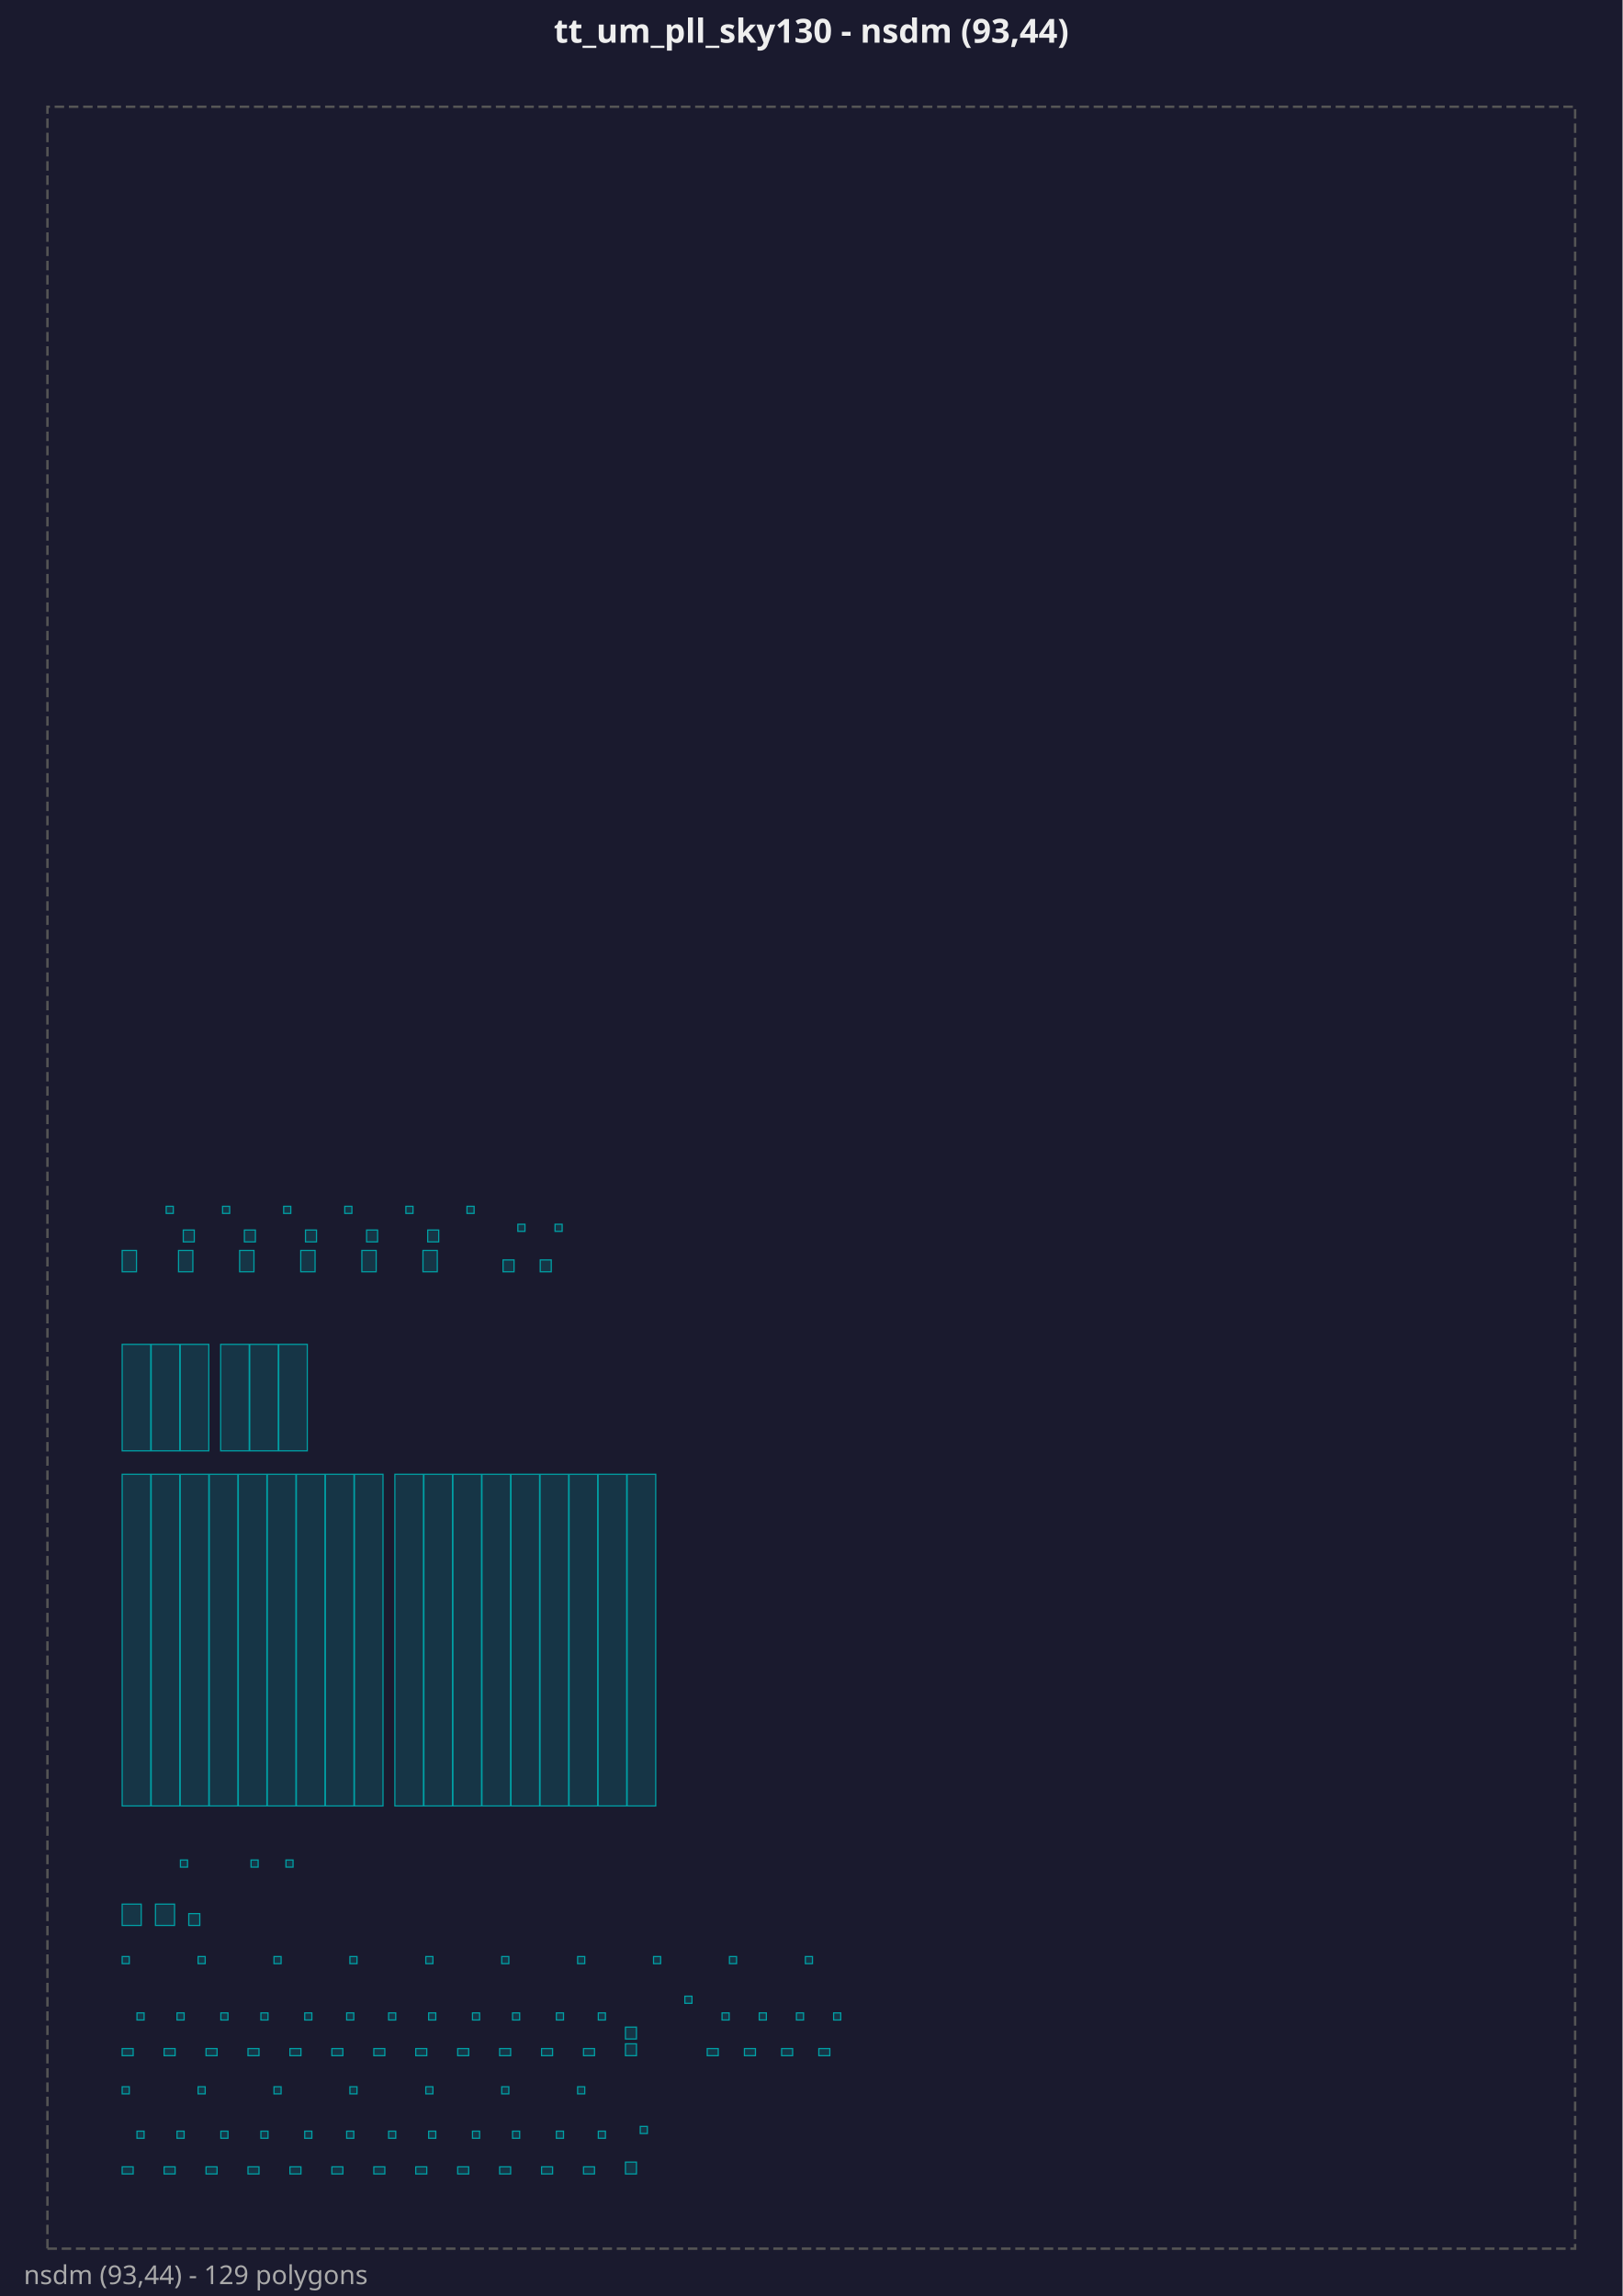
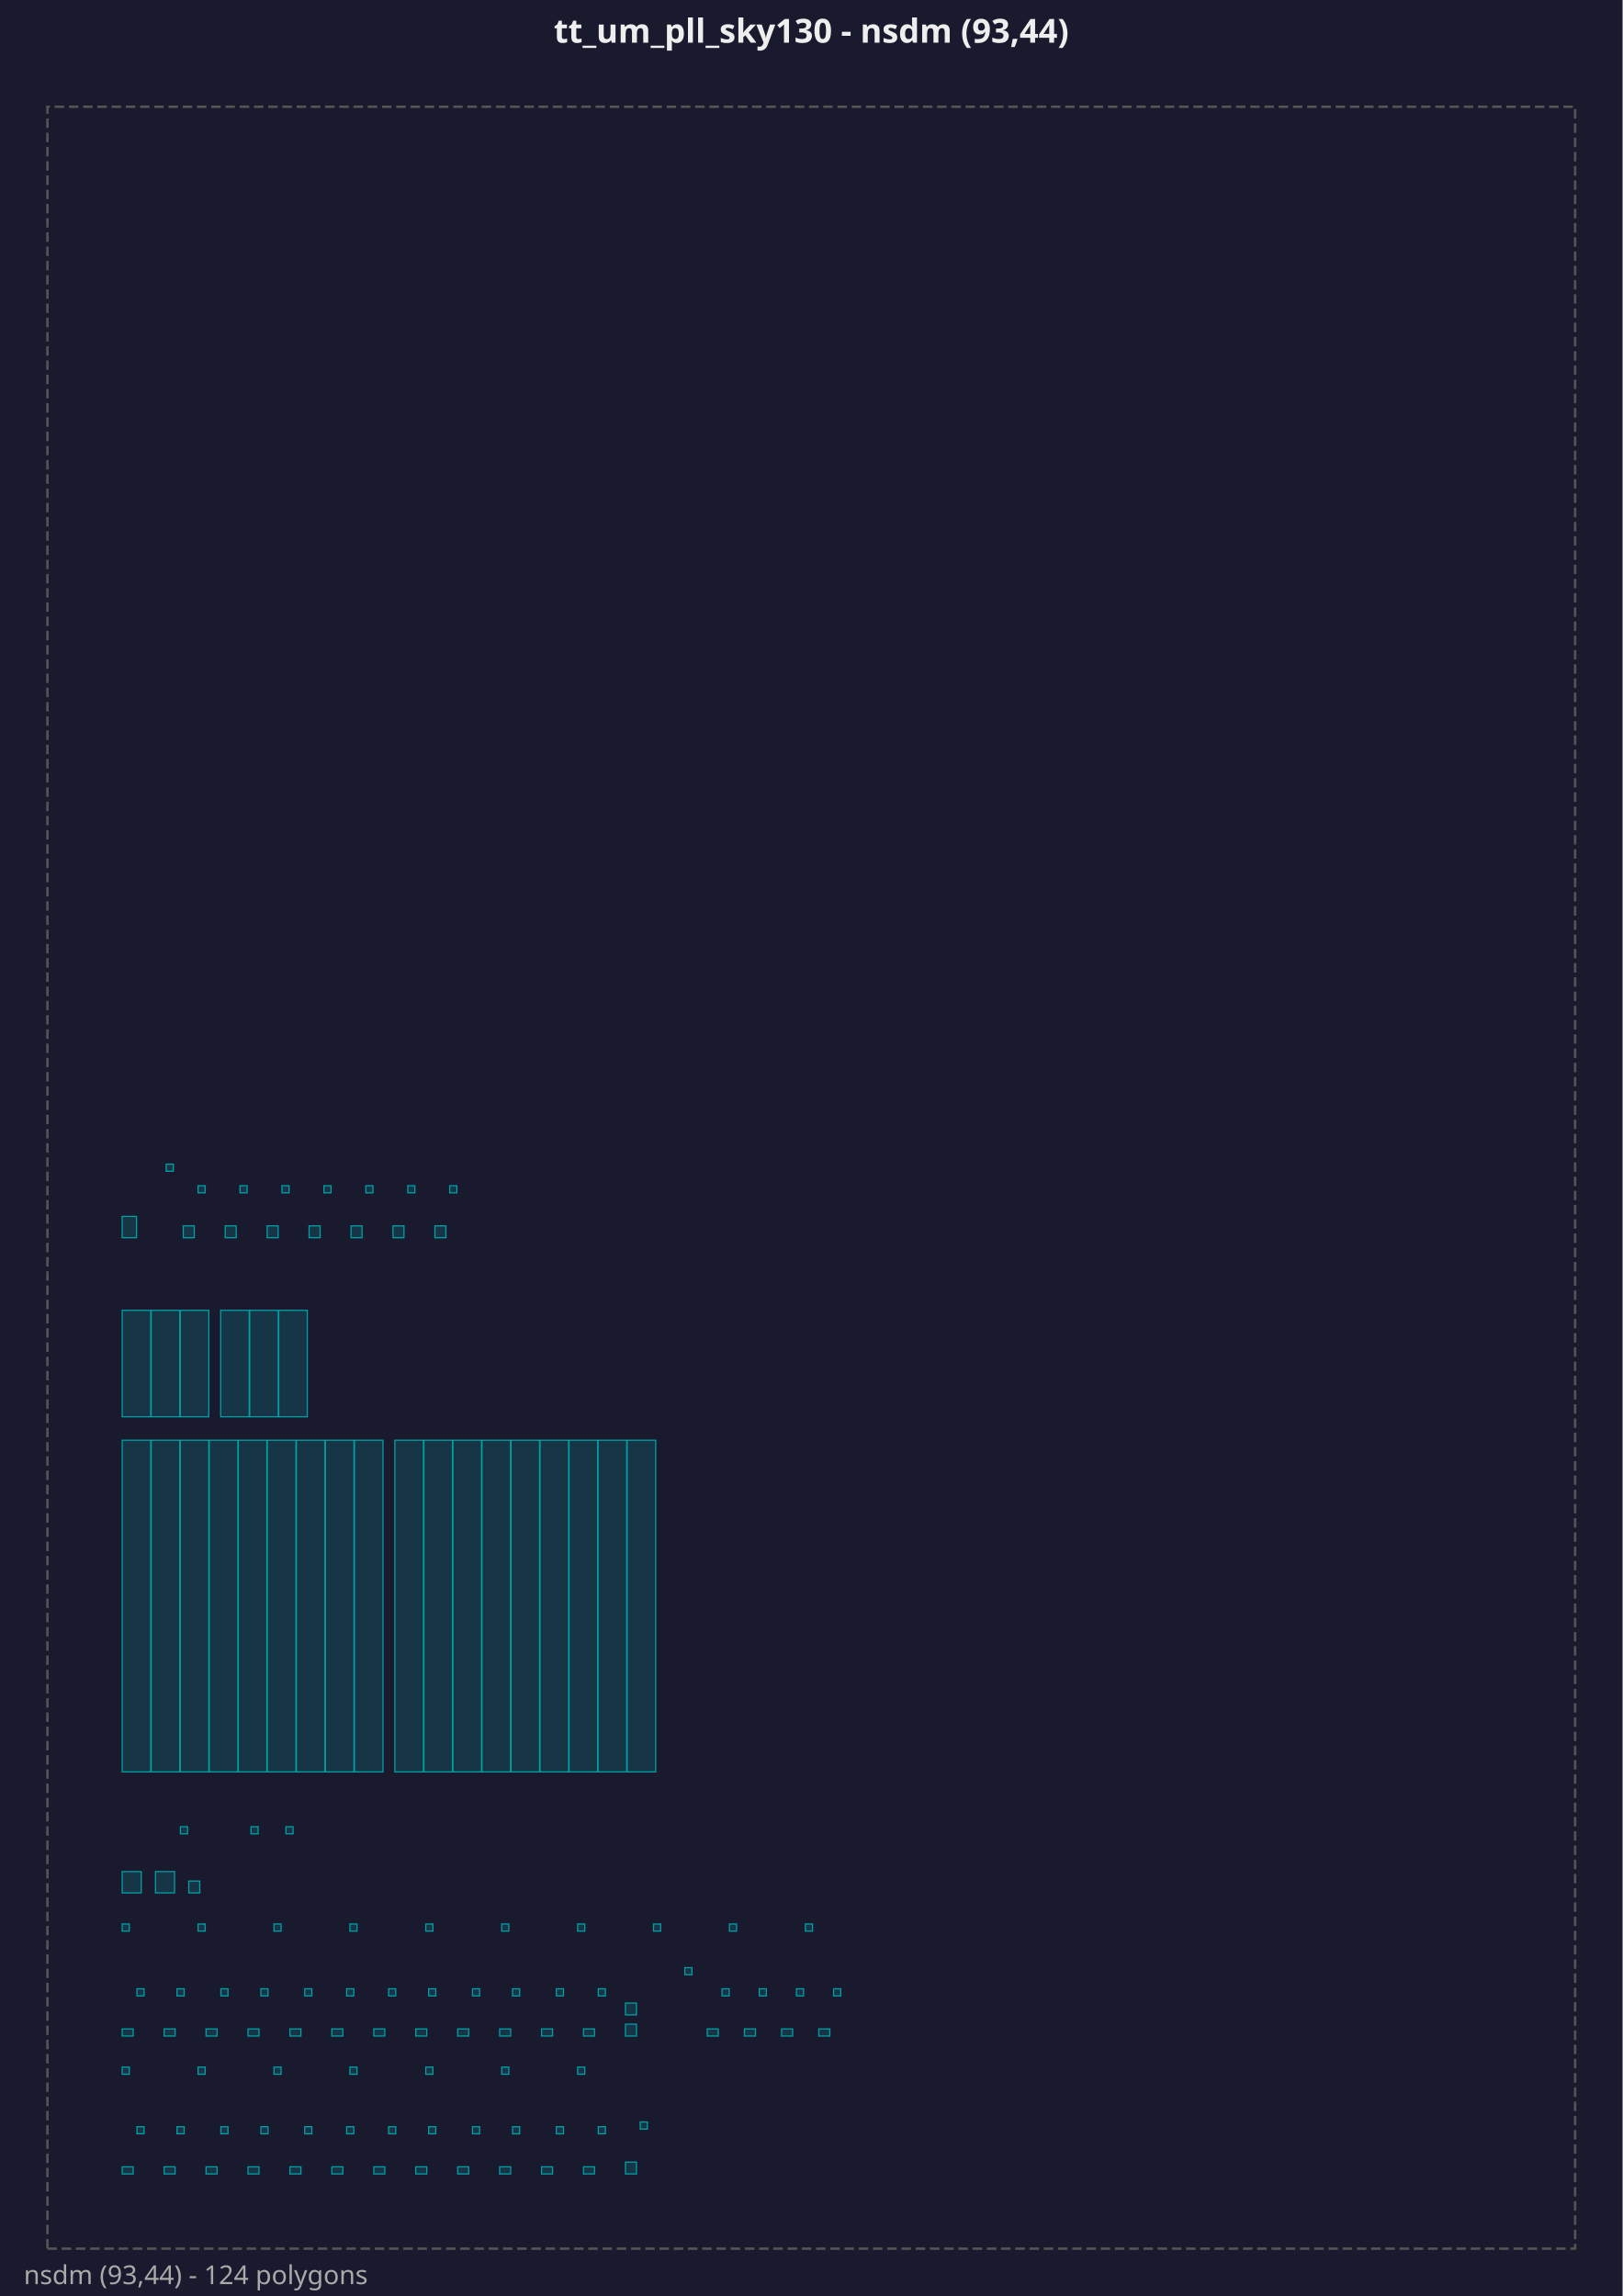
<svg xmlns="http://www.w3.org/2000/svg" width="684.0" height="968.0" viewBox="0 0 684.0 968.0">
  <rect width="100%" height="100%" fill="#1a1a2e" />
  <text x="342.0" y="18" font-family="sans-serif" font-size="14" fill="#eee" text-anchor="middle" font-weight="bold">tt_um_pll_sky130 - nsdm (93,44)</text>
  <g transform="translate(0, 25)">
    <path d="M 20.00,923.04 L 664.00,923.04 L 664.00,20.00 L 20.00,20.00 Z" fill="none" stroke="#555555" stroke-width="1" stroke-dasharray="4,2" />
-     <path d="M 73.06,483.58 L 70.06,483.58 L 70.06,486.58 L 73.06,486.58 Z M 96.82,483.58 L 93.82,483.58 L 93.82,486.58 L 96.82,486.58 Z M 122.58,483.58 L 119.58,483.58 L 119.58,486.58 L 122.58,486.58 Z M 148.34,483.58 L 145.34,483.58 L 145.34,486.58 L 148.34,486.58 Z M 174.10,483.58 L 171.10,483.58 L 171.10,486.58 L 174.10,486.58 Z M 199.86,483.58 L 196.86,483.58 L 196.86,486.58 L 199.86,486.58 Z M 236.98,491.14 L 233.98,491.14 L 233.98,494.14 L 236.98,494.14 Z M 221.30,491.14 L 218.30,491.14 L 218.30,494.14 L 221.30,494.14 Z M 184.94,493.58 L 180.30,493.58 L 180.30,498.58 L 184.94,498.58 Z M 159.18,493.58 L 154.54,493.58 L 154.54,498.58 L 159.18,498.58 Z M 133.42,493.58 L 128.78,493.58 L 128.78,498.58 L 133.42,498.58 Z M 107.66,493.58 L 103.02,493.58 L 103.02,498.58 L 107.66,498.58 Z M 81.90,493.58 L 77.26,493.58 L 77.26,498.58 L 81.90,498.58 Z M 107.06,502.18 L 101.02,502.18 L 101.02,511.18 L 107.06,511.18 Z M 132.82,502.18 L 126.78,502.18 L 126.78,511.18 L 132.82,511.18 Z M 81.30,502.18 L 75.26,502.18 L 75.26,511.18 L 81.30,511.18 Z M 158.58,502.18 L 152.54,502.18 L 152.54,511.18 L 158.58,511.18 Z M 57.54,502.18 L 51.50,502.18 L 51.50,511.18 L 57.54,511.18 Z M 184.34,502.18 L 178.30,502.18 L 178.30,511.18 L 184.34,511.18 Z M 232.38,506.18 L 227.74,506.18 L 227.74,511.18 L 232.38,511.18 Z M 216.70,506.18 L 212.06,506.18 L 212.06,511.18 L 216.70,511.18 Z M 63.54,541.78 L 51.50,541.78 L 51.50,586.68 L 63.54,586.68 Z M 75.78,541.78 L 63.74,541.78 L 63.74,586.68 L 75.78,586.68 Z M 88.02,541.78 L 75.98,541.78 L 75.98,586.68 L 88.02,586.68 Z M 105.06,541.78 L 93.02,541.78 L 93.02,586.68 L 105.06,586.68 Z M 117.30,541.78 L 105.26,541.78 L 105.26,586.68 L 117.30,586.68 Z M 129.54,541.78 L 117.50,541.78 L 117.50,586.68 L 129.54,586.68 Z M 215.22,596.56 L 203.18,596.56 L 203.18,736.40 L 215.22,736.40 Z M 227.46,596.56 L 215.42,596.56 L 215.42,736.40 L 227.46,736.40 Z M 239.70,596.56 L 227.66,596.56 L 227.66,736.40 L 239.70,736.40 Z M 251.94,596.56 L 239.90,596.56 L 239.90,736.40 L 251.94,736.40 Z M 264.18,596.56 L 252.14,596.56 L 252.14,736.40 L 264.18,736.40 Z M 276.42,596.56 L 264.38,596.56 L 264.38,736.40 L 276.42,736.40 Z M 202.98,596.56 L 190.94,596.56 L 190.94,736.40 L 202.98,736.40 Z M 149.22,596.56 L 137.18,596.56 L 137.18,736.40 L 149.22,736.40 Z M 178.50,596.56 L 166.46,596.56 L 166.46,736.40 L 178.50,736.40 Z M 161.46,596.56 L 149.42,596.56 L 149.42,736.40 L 161.46,736.40 Z M 136.98,596.56 L 124.94,596.56 L 124.94,736.40 L 136.98,736.40 Z M 124.74,596.56 L 112.70,596.56 L 112.70,736.40 L 124.74,736.40 Z M 112.50,596.56 L 100.46,596.56 L 100.46,736.40 L 112.50,736.40 Z M 100.26,596.56 L 88.22,596.56 L 88.22,736.40 L 100.26,736.40 Z M 88.02,596.56 L 75.98,596.56 L 75.98,736.40 L 88.02,736.40 Z M 75.78,596.56 L 63.74,596.56 L 63.74,736.40 L 75.78,736.40 Z M 63.54,596.56 L 51.50,596.56 L 51.50,736.40 L 63.54,736.40 Z M 190.74,596.56 L 178.70,596.56 L 178.70,736.40 L 190.74,736.40 Z M 123.54,759.18 L 120.54,759.18 L 120.54,762.18 L 123.54,762.18 Z M 108.82,759.18 L 105.82,759.18 L 105.82,762.18 L 108.82,762.18 Z M 79.06,759.18 L 76.06,759.18 L 76.06,762.18 L 79.06,762.18 Z M 73.58,777.78 L 65.54,777.78 L 65.54,786.78 L 73.58,786.78 Z M 59.54,777.78 L 51.50,777.78 L 51.50,786.78 L 59.54,786.78 Z M 84.22,781.78 L 79.58,781.78 L 79.58,786.78 L 84.22,786.78 Z M 342.50,799.88 L 339.50,799.88 L 339.50,802.88 L 342.50,802.88 Z M 54.50,799.88 L 51.50,799.88 L 51.50,802.88 L 54.50,802.88 Z M 86.50,799.88 L 83.50,799.88 L 83.50,802.88 L 86.50,802.88 Z M 118.50,799.88 L 115.50,799.88 L 115.50,802.88 L 118.50,802.88 Z M 150.50,799.88 L 147.50,799.88 L 147.50,802.88 L 150.50,802.88 Z M 182.50,799.88 L 179.50,799.88 L 179.50,802.88 L 182.50,802.88 Z M 214.50,799.88 L 211.50,799.88 L 211.50,802.88 L 214.50,802.88 Z M 246.50,799.88 L 243.50,799.88 L 243.50,802.88 L 246.50,802.88 Z M 278.50,799.88 L 275.50,799.88 L 275.50,802.88 L 278.50,802.88 Z M 310.50,799.88 L 307.50,799.88 L 307.50,802.88 L 310.50,802.88 Z M 291.70,816.60 L 288.70,816.60 L 288.70,819.60 L 291.70,819.60 Z M 354.42,823.64 L 351.42,823.64 L 351.42,826.64 L 354.42,826.64 Z M 112.98,823.64 L 109.98,823.64 L 109.98,826.64 L 112.98,826.64 Z M 77.62,823.64 L 74.62,823.64 L 74.62,826.64 L 77.62,826.64 Z M 338.74,823.64 L 335.74,823.64 L 335.74,826.64 L 338.74,826.64 Z M 323.06,823.64 L 320.06,823.64 L 320.06,826.64 L 323.06,826.64 Z M 307.38,823.64 L 304.38,823.64 L 304.38,826.64 L 307.38,826.64 Z M 255.22,823.64 L 252.22,823.64 L 252.22,826.64 L 255.22,826.64 Z M 237.54,823.64 L 234.54,823.64 L 234.54,826.64 L 237.54,826.64 Z M 202.18,823.64 L 199.18,823.64 L 199.18,826.64 L 202.18,826.64 Z M 166.82,823.64 L 163.82,823.64 L 163.82,826.64 L 166.82,826.64 Z M 219.06,823.64 L 216.06,823.64 L 216.06,826.64 L 219.06,826.64 Z M 183.70,823.64 L 180.70,823.64 L 180.70,826.64 L 183.70,826.64 Z M 149.14,823.64 L 146.14,823.64 L 146.14,826.64 L 149.14,826.64 Z M 60.74,823.64 L 57.74,823.64 L 57.74,826.64 L 60.74,826.64 Z M 131.46,823.64 L 128.46,823.64 L 128.46,826.64 L 131.46,826.64 Z M 96.10,823.64 L 93.10,823.64 L 93.10,826.64 L 96.10,826.64 Z M 268.30,829.64 L 263.66,829.64 L 263.66,834.64 L 268.30,834.64 Z M 268.30,836.68 L 263.66,836.68 L 263.66,841.68 L 268.30,841.68 Z M 109.18,838.68 L 104.54,838.68 L 104.54,841.68 L 109.18,841.68 Z M 349.82,838.68 L 345.18,838.68 L 345.18,841.68 L 349.82,841.68 Z M 334.14,838.68 L 329.50,838.68 L 329.50,841.68 L 334.14,841.68 Z M 126.86,838.68 L 122.22,838.68 L 122.22,841.68 L 126.86,841.68 Z M 318.46,838.68 L 313.82,838.68 L 313.82,841.68 L 318.46,841.68 Z M 56.14,838.68 L 51.50,838.68 L 51.50,841.68 L 56.14,841.68 Z M 302.78,838.68 L 298.14,838.68 L 298.14,841.68 L 302.78,841.68 Z M 73.82,838.68 L 69.18,838.68 L 69.18,841.68 L 73.82,841.68 Z M 144.54,838.68 L 139.90,838.68 L 139.90,841.68 L 144.54,841.68 Z M 250.62,838.68 L 245.98,838.68 L 245.98,841.68 L 250.62,841.68 Z M 162.22,838.68 L 157.58,838.68 L 157.58,841.68 L 162.22,841.68 Z M 232.94,838.68 L 228.30,838.68 L 228.30,841.68 L 232.94,841.68 Z M 91.50,838.68 L 86.86,838.68 L 86.86,841.68 L 91.50,841.68 Z M 215.26,838.68 L 210.62,838.68 L 210.62,841.68 L 215.26,841.68 Z M 197.58,838.68 L 192.94,838.68 L 192.94,841.68 L 197.58,841.68 Z M 179.90,838.68 L 175.26,838.68 L 175.26,841.68 L 179.90,841.68 Z M 54.50,854.78 L 51.50,854.78 L 51.50,857.78 L 54.50,857.78 Z M 86.50,854.78 L 83.50,854.78 L 83.50,857.78 L 86.50,857.78 Z M 118.50,854.78 L 115.50,854.78 L 115.50,857.78 L 118.50,857.78 Z M 150.50,854.78 L 147.50,854.78 L 147.50,857.78 L 150.50,857.78 Z M 182.50,854.78 L 179.50,854.78 L 179.50,857.78 L 182.50,857.78 Z M 214.50,854.78 L 211.50,854.78 L 211.50,857.78 L 214.50,857.78 Z M 246.50,854.78 L 243.50,854.78 L 243.50,857.78 L 246.50,857.78 Z M 272.90,871.50 L 269.90,871.50 L 269.90,874.50 L 272.90,874.50 Z M 202.18,873.50 L 199.18,873.50 L 199.18,876.50 L 202.18,876.50 Z M 255.22,873.50 L 252.22,873.50 L 252.22,876.50 L 255.22,876.50 Z M 237.54,873.50 L 234.54,873.50 L 234.54,876.50 L 237.54,876.50 Z M 77.62,873.50 L 74.62,873.50 L 74.62,876.50 L 77.62,876.50 Z M 112.98,873.50 L 109.98,873.50 L 109.98,876.50 L 112.98,876.50 Z M 60.74,873.50 L 57.74,873.50 L 57.74,876.50 L 60.74,876.50 Z M 96.10,873.50 L 93.10,873.50 L 93.10,876.50 L 96.10,876.50 Z M 131.46,873.50 L 128.46,873.50 L 128.46,876.50 L 131.46,876.50 Z M 149.14,873.50 L 146.14,873.50 L 146.14,876.50 L 149.14,876.50 Z M 166.82,873.50 L 163.82,873.50 L 163.82,876.50 L 166.82,876.50 Z M 219.06,873.50 L 216.06,873.50 L 216.06,876.50 L 219.06,876.50 Z M 183.70,873.50 L 180.70,873.50 L 180.70,876.50 L 183.70,876.50 Z M 268.30,886.54 L 263.66,886.54 L 263.66,891.54 L 268.30,891.54 Z M 144.54,888.54 L 139.90,888.54 L 139.90,891.54 L 144.54,891.54 Z M 73.82,888.54 L 69.18,888.54 L 69.18,891.54 L 73.82,891.54 Z M 56.14,888.54 L 51.50,888.54 L 51.50,891.54 L 56.14,891.54 Z M 91.50,888.54 L 86.86,888.54 L 86.86,891.54 L 91.50,891.54 Z M 109.18,888.54 L 104.54,888.54 L 104.54,891.54 L 109.18,891.54 Z M 126.86,888.54 L 122.22,888.54 L 122.22,891.54 L 126.86,891.54 Z M 215.26,888.54 L 210.62,888.54 L 210.62,891.54 L 215.26,891.54 Z M 162.22,888.54 L 157.58,888.54 L 157.58,891.54 L 162.22,891.54 Z M 232.94,888.54 L 228.30,888.54 L 228.30,891.54 L 232.94,891.54 Z M 179.90,888.54 L 175.26,888.54 L 175.26,891.54 L 179.90,891.54 Z M 250.62,888.54 L 245.98,888.54 L 245.98,891.54 L 250.62,891.54 Z M 197.58,888.54 L 192.94,888.54 L 192.94,891.54 L 197.58,891.54 Z" fill="#00CED1" fill-opacity="0.15" stroke="#00a0a5" stroke-width="0.5" />
-     <text x="10" y="938" font-family="sans-serif" font-size="11" fill="#aaaaaa">nsdm (93,44) - 129 polygons</text>
+     <path d="M 73.06,465.80 L 70.06,465.80 L 70.06,468.80 L 73.06,468.80 Z M 174.90,474.90 L 171.90,474.90 L 171.90,477.90 L 174.90,477.90 Z M 192.58,474.90 L 189.58,474.90 L 189.58,477.90 L 192.58,477.90 Z M 157.22,474.90 L 154.22,474.90 L 154.22,477.90 L 157.22,477.90 Z M 139.54,474.90 L 136.54,474.90 L 136.54,477.90 L 139.54,477.90 Z M 121.86,474.90 L 118.86,474.90 L 118.86,477.90 L 121.86,477.90 Z M 104.18,474.90 L 101.18,474.90 L 101.18,477.90 L 104.18,477.90 Z M 86.50,474.90 L 83.50,474.90 L 83.50,477.90 L 86.50,477.90 Z M 57.54,487.82 L 51.50,487.82 L 51.50,496.82 L 57.54,496.82 Z M 187.98,491.82 L 183.34,491.82 L 183.34,496.82 L 187.98,496.82 Z M 99.58,491.82 L 94.94,491.82 L 94.94,496.82 L 99.58,496.82 Z M 170.30,491.82 L 165.66,491.82 L 165.66,496.82 L 170.30,496.82 Z M 152.62,491.82 L 147.98,491.82 L 147.98,496.82 L 152.62,496.82 Z M 134.94,491.82 L 130.30,491.82 L 130.30,496.82 L 134.94,496.82 Z M 81.90,491.82 L 77.26,491.82 L 77.26,496.82 L 81.90,496.82 Z M 117.26,491.82 L 112.62,491.82 L 112.62,496.82 L 117.26,496.82 Z M 63.54,527.42 L 51.50,527.42 L 51.50,572.32 L 63.54,572.32 Z M 75.78,527.42 L 63.74,527.42 L 63.74,572.32 L 75.78,572.32 Z M 88.02,527.42 L 75.98,527.42 L 75.98,572.32 L 88.02,572.32 Z M 105.06,527.42 L 93.02,527.42 L 93.02,572.32 L 105.06,572.32 Z M 117.30,527.42 L 105.26,527.42 L 105.26,572.32 L 117.30,572.32 Z M 129.54,527.42 L 117.50,527.42 L 117.50,572.32 L 129.54,572.32 Z M 276.42,582.20 L 264.38,582.20 L 264.38,722.04 L 276.42,722.04 Z M 264.18,582.20 L 252.14,582.20 L 252.14,722.04 L 264.18,722.04 Z M 251.94,582.20 L 239.90,582.20 L 239.90,722.04 L 251.94,722.04 Z M 239.70,582.20 L 227.66,582.20 L 227.66,722.04 L 239.70,722.04 Z M 227.46,582.20 L 215.42,582.20 L 215.42,722.04 L 227.46,722.04 Z M 215.22,582.20 L 203.18,582.20 L 203.18,722.04 L 215.22,722.04 Z M 202.98,582.20 L 190.94,582.20 L 190.94,722.04 L 202.98,722.04 Z M 178.50,582.20 L 166.46,582.20 L 166.46,722.04 L 178.50,722.04 Z M 190.74,582.20 L 178.70,582.20 L 178.70,722.04 L 190.74,722.04 Z M 112.50,582.20 L 100.46,582.20 L 100.46,722.04 L 112.50,722.04 Z M 100.26,582.20 L 88.22,582.20 L 88.22,722.04 L 100.26,722.04 Z M 88.02,582.20 L 75.98,582.20 L 75.98,722.04 L 88.02,722.04 Z M 75.78,582.20 L 63.74,582.20 L 63.74,722.04 L 75.78,722.04 Z M 63.54,582.20 L 51.50,582.20 L 51.50,722.04 L 63.54,722.04 Z M 124.74,582.20 L 112.70,582.20 L 112.70,722.04 L 124.74,722.04 Z M 136.98,582.20 L 124.94,582.20 L 124.94,722.04 L 136.98,722.04 Z M 149.22,582.20 L 137.18,582.20 L 137.18,722.04 L 149.22,722.04 Z M 161.46,582.20 L 149.42,582.20 L 149.42,722.04 L 161.46,722.04 Z M 79.06,745.14 L 76.06,745.14 L 76.06,748.14 L 79.06,748.14 Z M 108.82,745.14 L 105.82,745.14 L 105.82,748.14 L 108.82,748.14 Z M 123.54,745.14 L 120.54,745.14 L 120.54,748.14 L 123.54,748.14 Z M 59.54,764.06 L 51.50,764.06 L 51.50,773.06 L 59.54,773.06 Z M 73.58,764.06 L 65.54,764.06 L 65.54,773.06 L 73.58,773.06 Z M 84.22,768.06 L 79.58,768.06 L 79.58,773.06 L 84.22,773.06 Z M 86.50,786.16 L 83.50,786.16 L 83.50,789.16 L 86.50,789.16 Z M 54.50,786.16 L 51.50,786.16 L 51.50,789.16 L 54.50,789.16 Z M 118.50,786.16 L 115.50,786.16 L 115.50,789.16 L 118.50,789.16 Z M 150.50,786.16 L 147.50,786.16 L 147.50,789.16 L 150.50,789.16 Z M 182.50,786.16 L 179.50,786.16 L 179.50,789.16 L 182.50,789.16 Z M 214.50,786.16 L 211.50,786.16 L 211.50,789.16 L 214.50,789.16 Z M 246.50,786.16 L 243.50,786.16 L 243.50,789.16 L 246.50,789.16 Z M 278.50,786.16 L 275.50,786.16 L 275.50,789.16 L 278.50,789.16 Z M 310.50,786.16 L 307.50,786.16 L 307.50,789.16 L 310.50,789.16 Z M 342.50,786.16 L 339.50,786.16 L 339.50,789.16 L 342.50,789.16 Z M 291.70,804.56 L 288.70,804.56 L 288.70,807.56 L 291.70,807.56 Z M 354.42,813.48 L 351.42,813.48 L 351.42,816.48 L 354.42,816.48 Z M 112.98,813.48 L 109.98,813.48 L 109.98,816.48 L 112.98,816.48 Z M 77.62,813.48 L 74.62,813.48 L 74.62,816.48 L 77.62,816.48 Z M 338.74,813.48 L 335.74,813.48 L 335.74,816.48 L 338.74,816.48 Z M 323.06,813.48 L 320.06,813.48 L 320.06,816.48 L 323.06,816.48 Z M 307.38,813.48 L 304.38,813.48 L 304.38,816.48 L 307.38,816.48 Z M 255.22,813.48 L 252.22,813.48 L 252.22,816.48 L 255.22,816.48 Z M 237.54,813.48 L 234.54,813.48 L 234.54,816.48 L 237.54,816.48 Z M 202.18,813.48 L 199.18,813.48 L 199.18,816.48 L 202.18,816.48 Z M 166.82,813.48 L 163.82,813.48 L 163.82,816.48 L 166.82,816.48 Z M 219.06,813.48 L 216.06,813.48 L 216.06,816.48 L 219.06,816.48 Z M 183.70,813.48 L 180.70,813.48 L 180.70,816.48 L 183.70,816.48 Z M 149.14,813.48 L 146.14,813.48 L 146.14,816.48 L 149.14,816.48 Z M 60.74,813.48 L 57.74,813.48 L 57.74,816.48 L 60.74,816.48 Z M 131.46,813.48 L 128.46,813.48 L 128.46,816.48 L 131.46,816.48 Z M 96.10,813.48 L 93.10,813.48 L 93.10,816.48 L 96.10,816.48 Z M 268.30,819.48 L 263.66,819.48 L 263.66,824.48 L 268.30,824.48 Z M 268.30,828.40 L 263.66,828.40 L 263.66,833.40 L 268.30,833.40 Z M 109.18,830.40 L 104.54,830.40 L 104.54,833.40 L 109.18,833.40 Z M 349.82,830.40 L 345.18,830.40 L 345.18,833.40 L 349.82,833.40 Z M 334.14,830.40 L 329.50,830.40 L 329.50,833.40 L 334.14,833.40 Z M 126.86,830.40 L 122.22,830.40 L 122.22,833.40 L 126.86,833.40 Z M 318.46,830.40 L 313.82,830.40 L 313.82,833.40 L 318.46,833.40 Z M 56.14,830.40 L 51.50,830.40 L 51.50,833.40 L 56.14,833.40 Z M 302.78,830.40 L 298.14,830.40 L 298.14,833.40 L 302.78,833.40 Z M 73.82,830.40 L 69.18,830.40 L 69.18,833.40 L 73.82,833.40 Z M 144.54,830.40 L 139.90,830.40 L 139.90,833.40 L 144.54,833.40 Z M 250.62,830.40 L 245.98,830.40 L 245.98,833.40 L 250.62,833.40 Z M 162.22,830.40 L 157.58,830.40 L 157.58,833.40 L 162.22,833.40 Z M 232.94,830.40 L 228.30,830.40 L 228.30,833.40 L 232.94,833.40 Z M 91.50,830.40 L 86.86,830.40 L 86.86,833.40 L 91.50,833.40 Z M 215.26,830.40 L 210.62,830.40 L 210.62,833.40 L 215.26,833.40 Z M 197.58,830.40 L 192.94,830.40 L 192.94,833.40 L 197.58,833.40 Z M 179.90,830.40 L 175.26,830.40 L 175.26,833.40 L 179.90,833.40 Z M 54.50,846.50 L 51.50,846.50 L 51.50,849.50 L 54.50,849.50 Z M 86.50,846.50 L 83.50,846.50 L 83.50,849.50 L 86.50,849.50 Z M 118.50,846.50 L 115.50,846.50 L 115.50,849.50 L 118.50,849.50 Z M 150.50,846.50 L 147.50,846.50 L 147.50,849.50 L 150.50,849.50 Z M 182.50,846.50 L 179.50,846.50 L 179.50,849.50 L 182.50,849.50 Z M 214.50,846.50 L 211.50,846.50 L 211.50,849.50 L 214.50,849.50 Z M 246.50,846.50 L 243.50,846.50 L 243.50,849.50 L 246.50,849.50 Z M 272.90,869.62 L 269.90,869.62 L 269.90,872.62 L 272.90,872.62 Z M 202.18,871.62 L 199.18,871.62 L 199.18,874.62 L 202.18,874.62 Z M 255.22,871.62 L 252.22,871.62 L 252.22,874.62 L 255.22,874.62 Z M 237.54,871.62 L 234.54,871.62 L 234.54,874.62 L 237.54,874.62 Z M 77.62,871.62 L 74.62,871.62 L 74.62,874.62 L 77.62,874.62 Z M 112.98,871.62 L 109.98,871.62 L 109.98,874.62 L 112.98,874.62 Z M 60.74,871.62 L 57.74,871.62 L 57.74,874.62 L 60.74,874.62 Z M 96.10,871.62 L 93.10,871.62 L 93.10,874.62 L 96.10,874.62 Z M 131.46,871.62 L 128.46,871.62 L 128.46,874.62 L 131.46,874.62 Z M 149.14,871.62 L 146.14,871.62 L 146.14,874.62 L 149.14,874.62 Z M 166.82,871.62 L 163.82,871.62 L 163.82,874.62 L 166.82,874.62 Z M 219.06,871.62 L 216.06,871.62 L 216.06,874.62 L 219.06,874.62 Z M 183.70,871.62 L 180.70,871.62 L 180.70,874.62 L 183.70,874.62 Z M 268.30,886.54 L 263.66,886.54 L 263.66,891.54 L 268.30,891.54 Z M 144.54,888.54 L 139.90,888.54 L 139.90,891.54 L 144.54,891.54 Z M 73.82,888.54 L 69.18,888.54 L 69.18,891.54 L 73.82,891.54 Z M 56.14,888.54 L 51.50,888.54 L 51.50,891.54 L 56.14,891.54 Z M 91.50,888.54 L 86.86,888.54 L 86.86,891.54 L 91.50,891.54 Z M 109.18,888.54 L 104.54,888.54 L 104.54,891.54 L 109.18,891.54 Z M 126.86,888.54 L 122.22,888.54 L 122.22,891.54 L 126.86,891.54 Z M 215.26,888.54 L 210.62,888.54 L 210.62,891.54 L 215.26,891.54 Z M 162.22,888.54 L 157.58,888.54 L 157.58,891.54 L 162.22,891.54 Z M 232.94,888.54 L 228.30,888.54 L 228.30,891.54 L 232.94,891.54 Z M 179.90,888.54 L 175.26,888.54 L 175.26,891.54 L 179.90,891.54 Z M 250.62,888.54 L 245.98,888.54 L 245.98,891.54 L 250.62,891.54 Z M 197.58,888.54 L 192.94,888.54 L 192.94,891.54 L 197.58,891.54 Z" fill="#00CED1" fill-opacity="0.15" stroke="#00a0a5" stroke-width="0.5" />
+     <text x="10" y="938" font-family="sans-serif" font-size="11" fill="#aaaaaa">nsdm (93,44) - 124 polygons</text>
  </g>
</svg>
